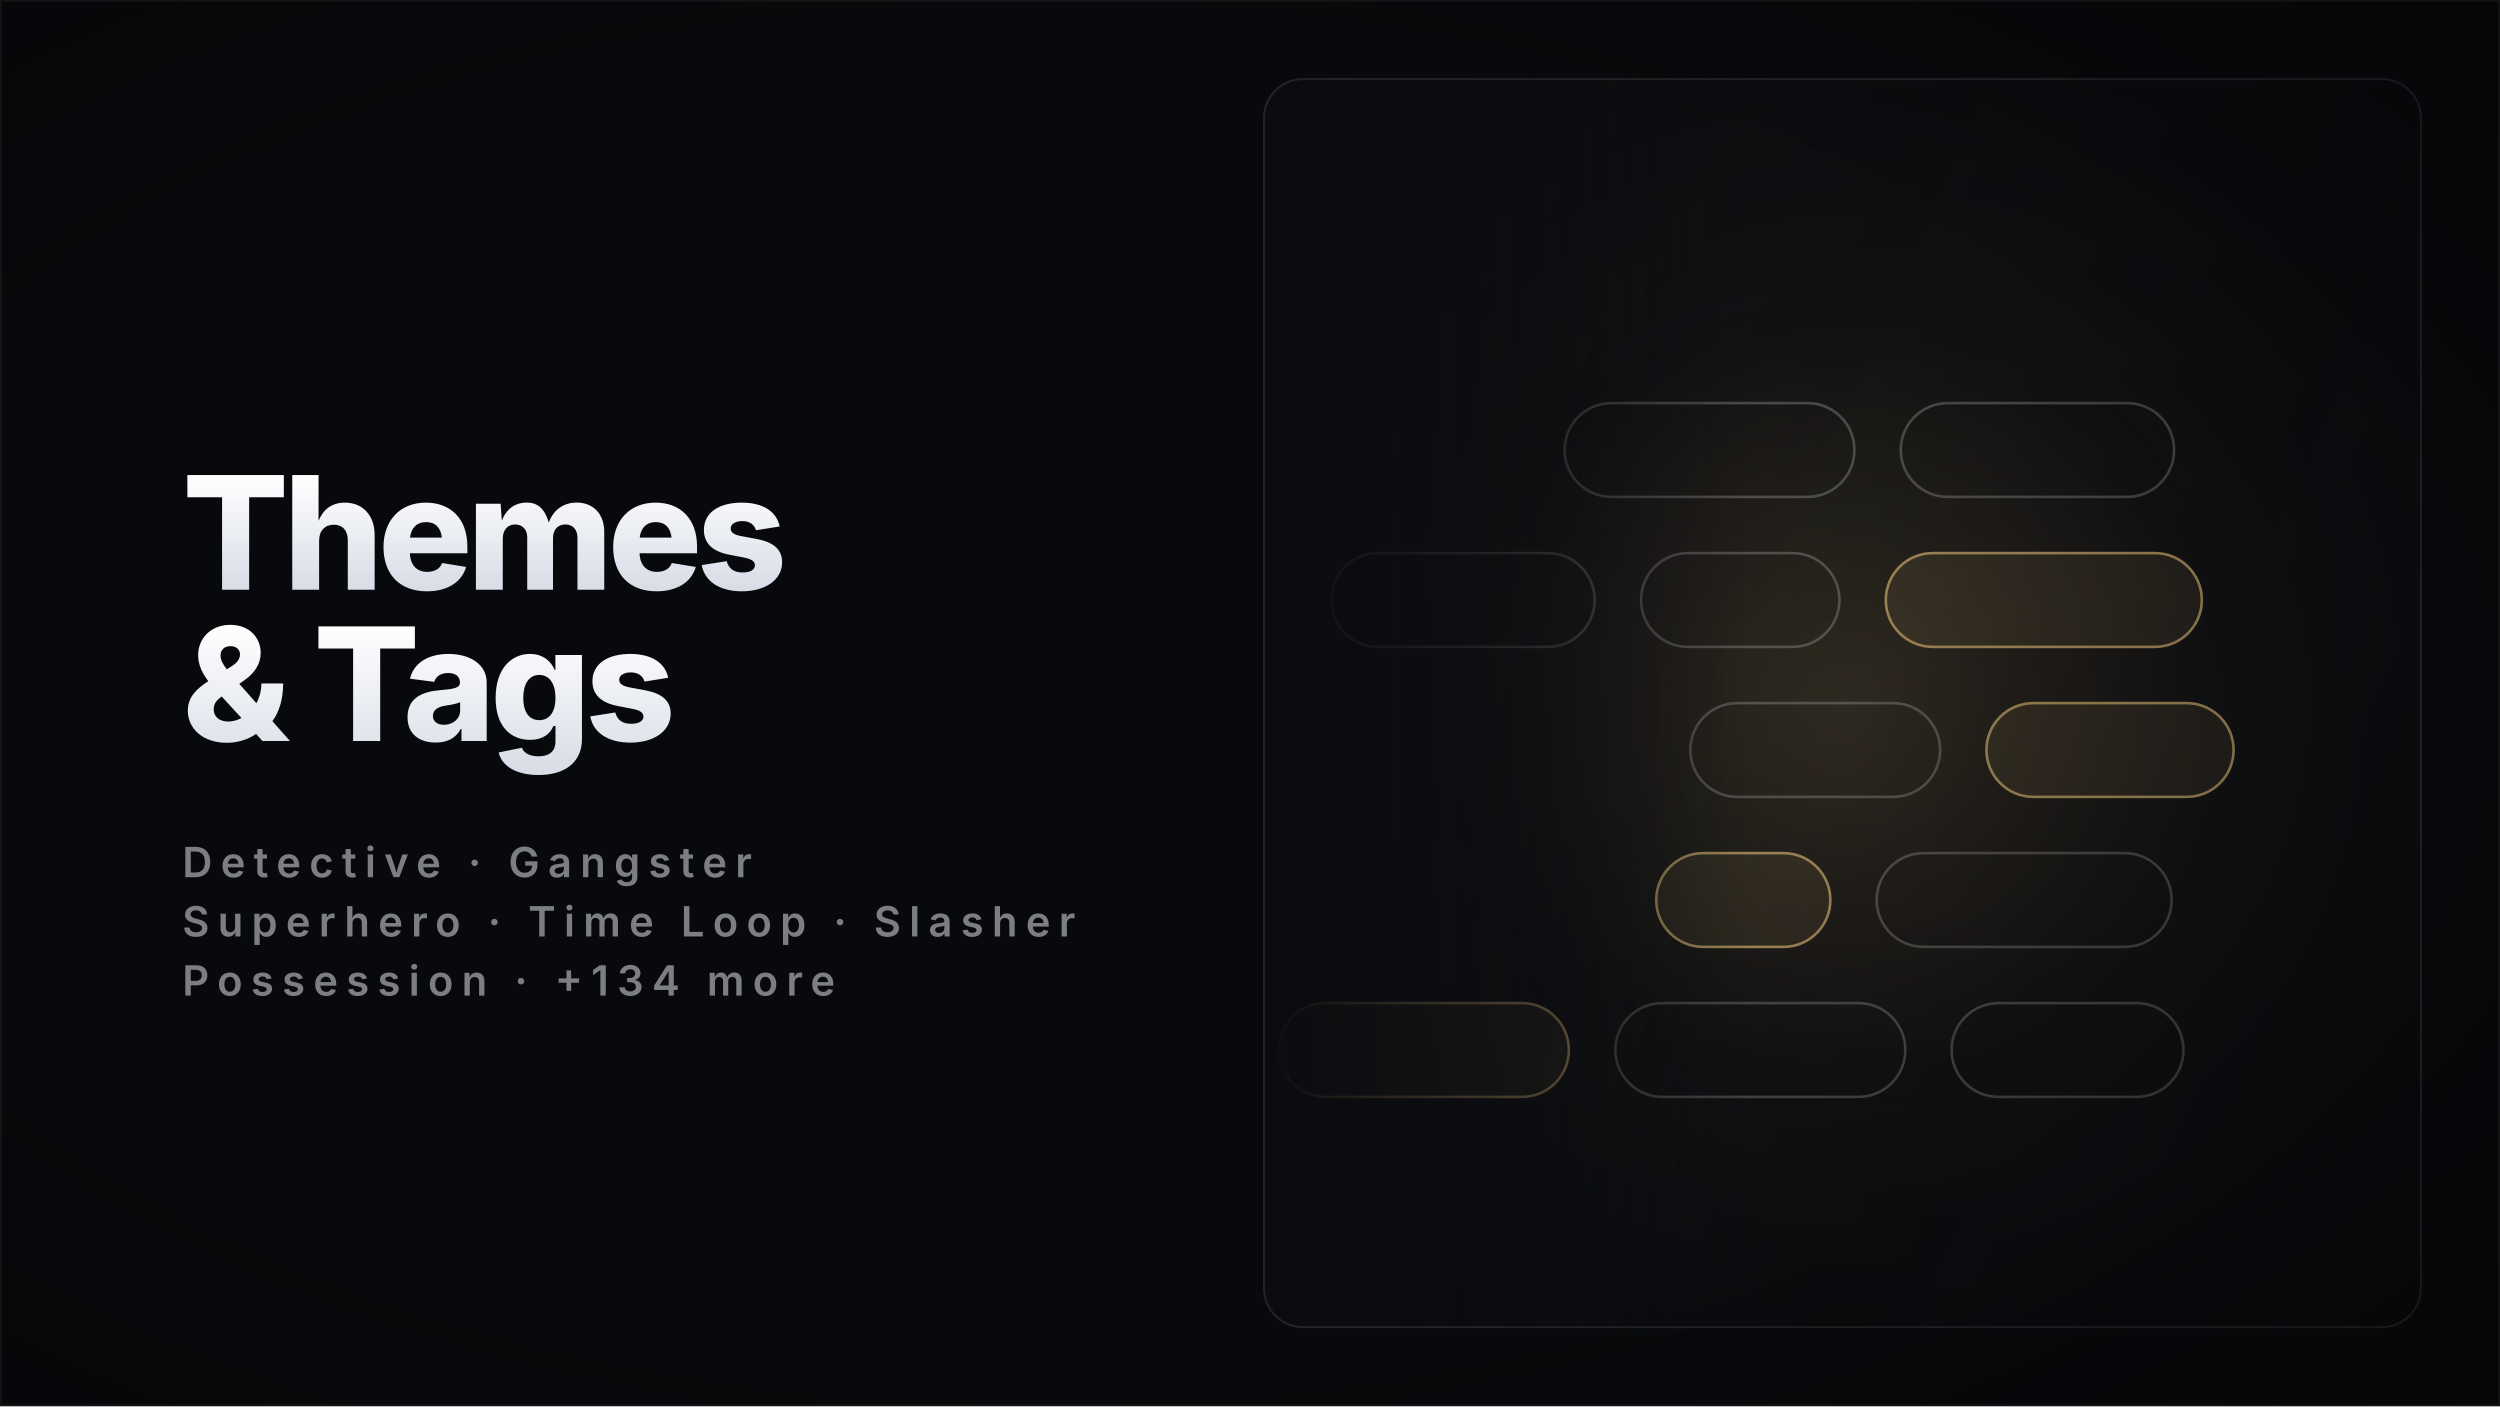
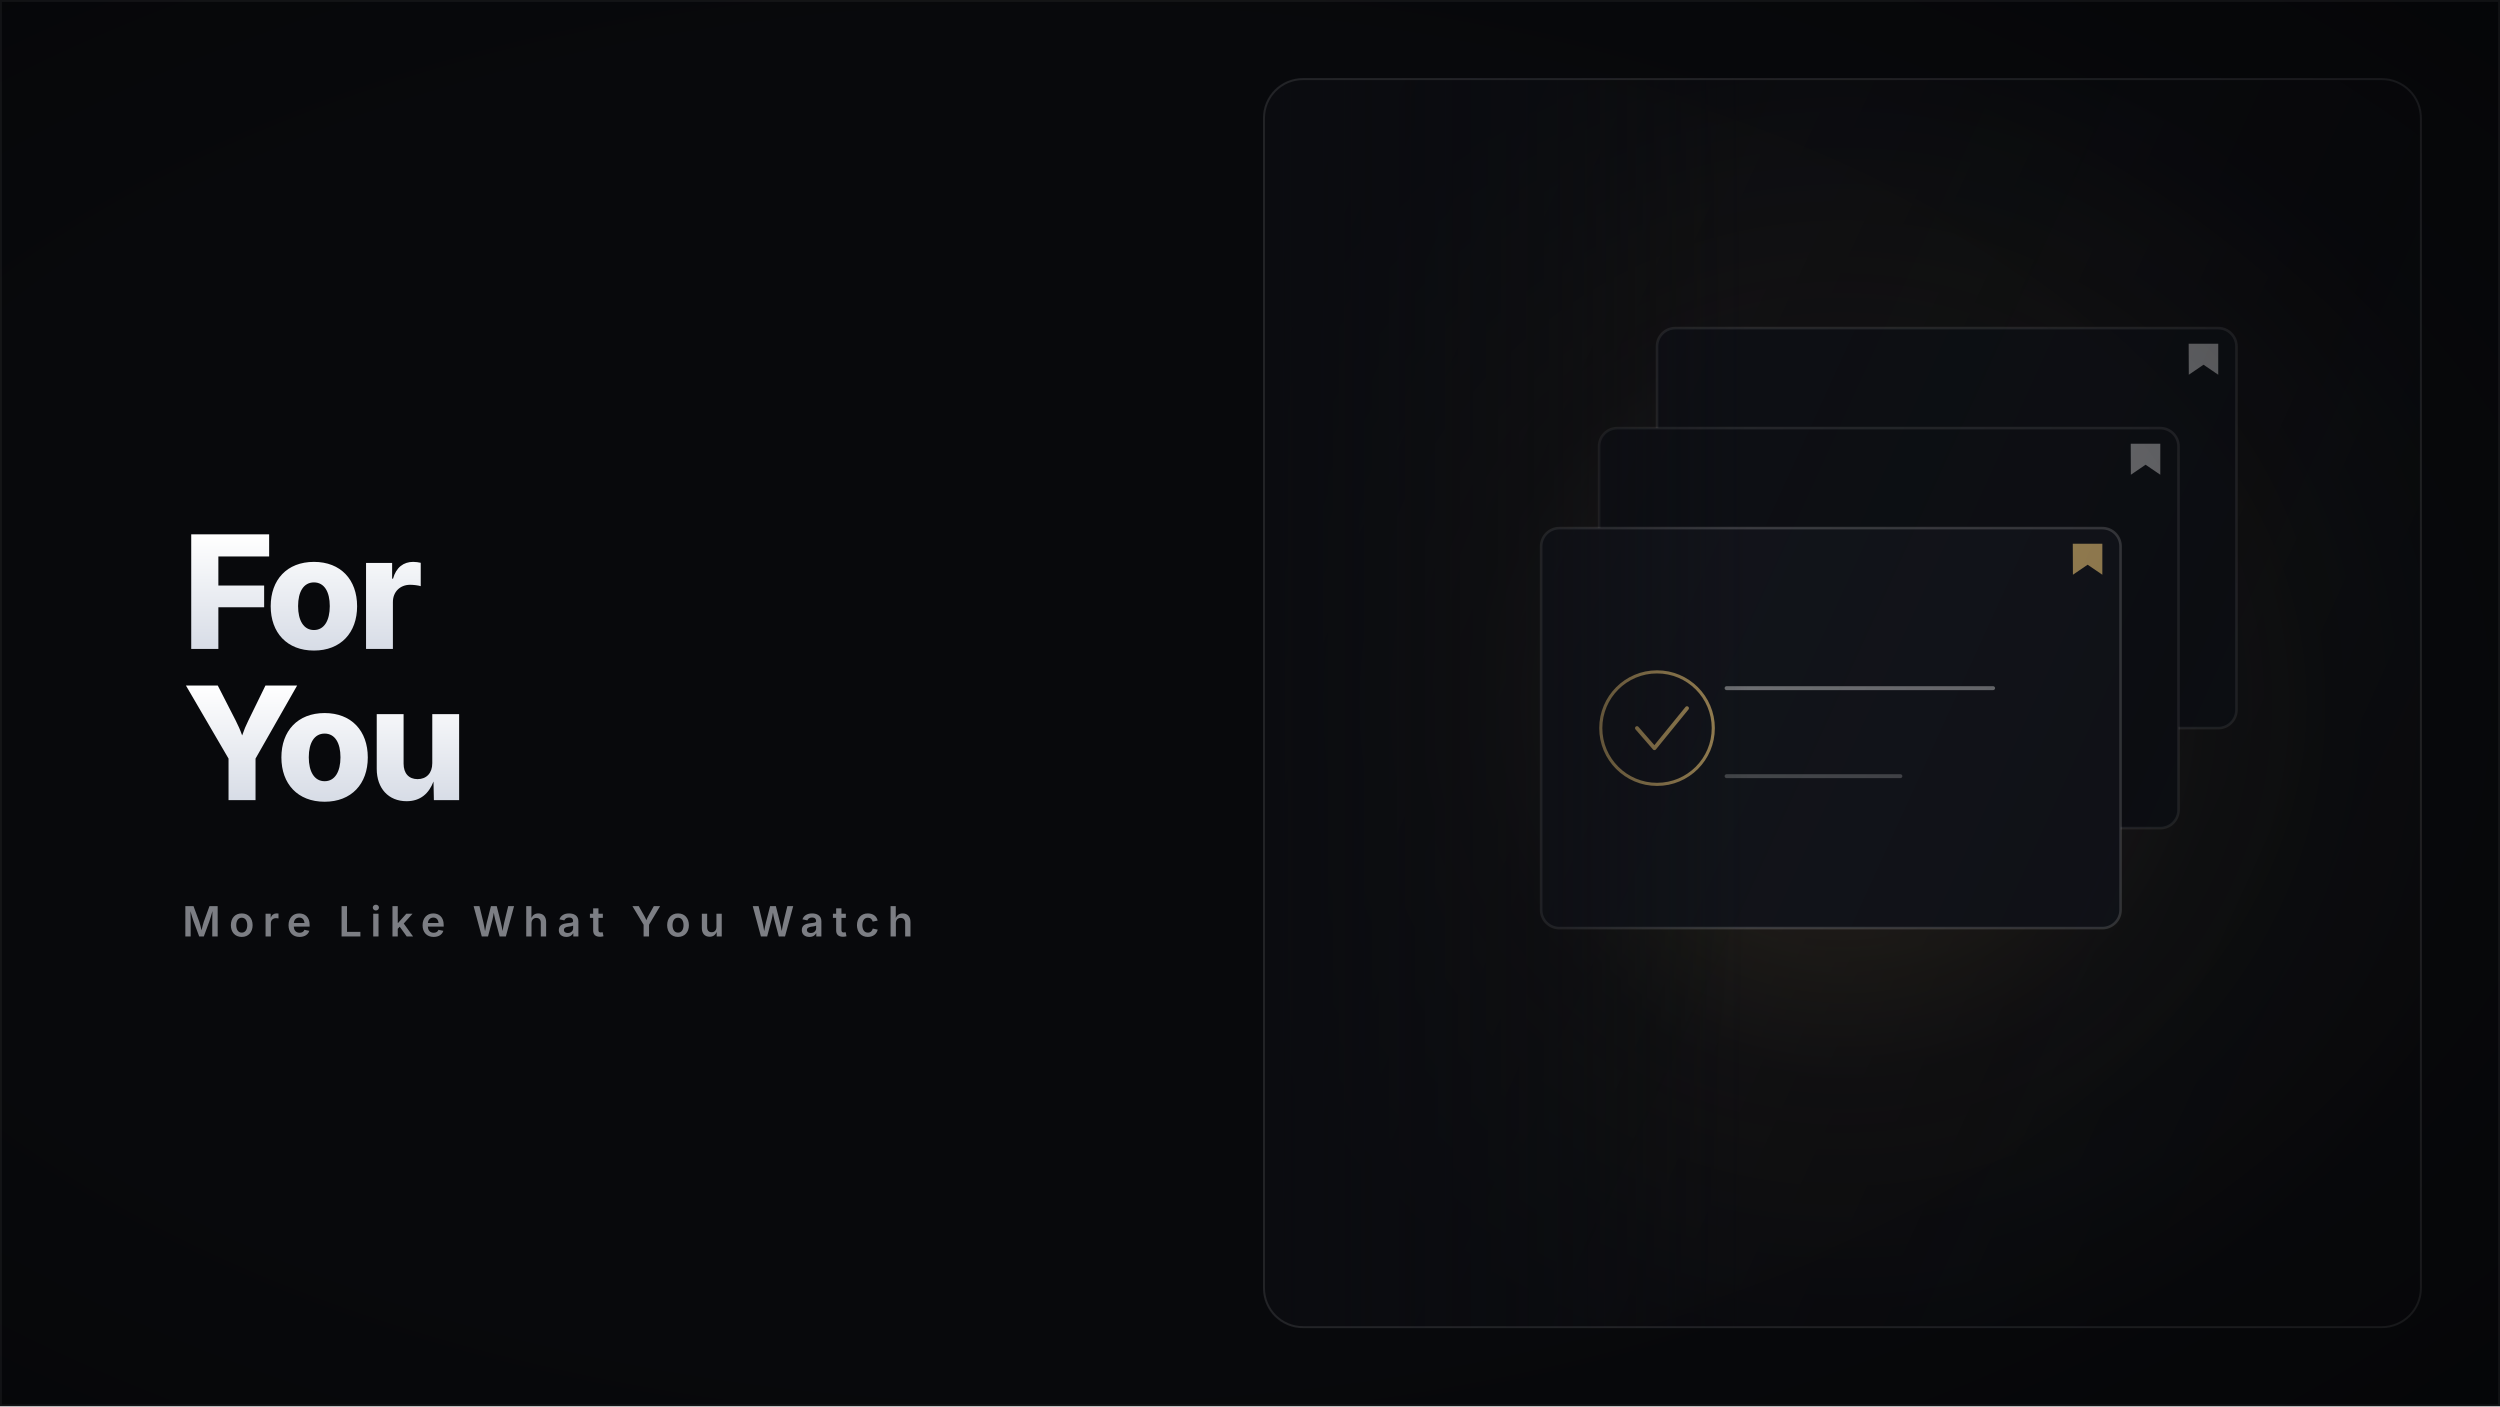
- <svg xmlns="http://www.w3.org/2000/svg" width="1920" height="1080" viewBox="0 0 1920 1080" role="img" aria-label="Themes &amp; Tags — shows collection cover" shape-rendering="geometricPrecision" text-rendering="geometricPrecision">
+ <svg xmlns="http://www.w3.org/2000/svg" width="1920" height="1080" viewBox="0 0 1920 1080" role="img" aria-label="For You — movies collection cover" shape-rendering="geometricPrecision" text-rendering="geometricPrecision">
  <defs>
    <linearGradient id="titleFill" x1="0" y1="0" x2="0" y2="1">
      <stop offset="0" stop-color="#FFFFFF" />
      <stop offset="1" stop-color="#D7DCE6" />
    </linearGradient>
    <linearGradient id="feather" x1="0" y1="0" x2="1" y2="0">
      <stop offset="0" stop-color="#0B0C10" stop-opacity="1" />
      <stop offset="0.6" stop-color="#0B0C10" stop-opacity="0.55" />
      <stop offset="1" stop-color="#0B0C10" stop-opacity="0" />
    </linearGradient>
    <linearGradient id="panelShade" x1="0" y1="0" x2="1" y2="0.5">
      <stop offset="0" stop-color="rgba(6,7,10,0)" />
      <stop offset="1" stop-color="rgba(6,7,10,0.42)" />
    </linearGradient>
    <radialGradient id="vignette" cx="0.42" cy="0.5" r="0.85">
      <stop offset="0.55" stop-color="rgba(0,0,0,0)" />
      <stop offset="1" stop-color="rgba(0,0,0,0.45)" />
    </radialGradient>
    <clipPath id="cardClip">
      <rect x="970" y="60" width="890" height="960" rx="30" />
    </clipPath>
    <linearGradient id="ivoryS" x1="0" y1="0" x2="1" y2="1">
      <stop offset="0" stop-color="#FFFFFF" />
      <stop offset="1" stop-color="#9AA2B4" />
    </linearGradient>
    <radialGradient id="glow" cx="0.5" cy="0.5" r="0.5">
      <stop offset="0" stop-color="#C8A96A" stop-opacity="0.26" />
      <stop offset="0.55" stop-color="#C8A96A" stop-opacity="0.05" />
      <stop offset="1" stop-color="#C8A96A" stop-opacity="0" />
    </radialGradient>
    <linearGradient id="beamG" x1="0" y1="0" x2="0" y2="1">
      <stop offset="0" stop-color="#FFFFFF" stop-opacity="0.34" />
      <stop offset="1" stop-color="#FFFFFF" stop-opacity="0" />
    </linearGradient>
    <linearGradient id="barG" x1="0" y1="1" x2="0" y2="0">
      <stop offset="0" stop-color="#3A3F4D" />
      <stop offset="0.6" stop-color="#C9CEDB" />
      <stop offset="1" stop-color="#FFFFFF" />
    </linearGradient>
    <linearGradient id="colG" x1="0" y1="1" x2="0" y2="0">
      <stop offset="0" stop-color="#4A5060" stop-opacity="0.85" />
      <stop offset="1" stop-color="#E8ECF4" />
    </linearGradient>
    <radialGradient id="disc" cx="0.38" cy="0.34" r="0.75">
      <stop offset="0" stop-color="#FFFFFF" stop-opacity="0.9" />
      <stop offset="1" stop-color="#C8A96A" stop-opacity="0.12" />
    </radialGradient>
    <style>
      .glow { animation: glowPulse 11s ease-in-out infinite; }
      @keyframes glowPulse { 0%,100% { opacity: 0.68; } 50% { opacity: 1; } }
      @media (prefers-reduced-motion: reduce) { .glow { animation: none; } }
    </style>
  </defs>
  <rect x="0" y="0" width="1920" height="1080" fill="#08090C" />
  <rect x="970" y="60" width="890" height="960" rx="30" fill="#0B0C10" />
  <g clip-path="url(#cardClip)">
-     <g transform="translate(2830 0) scale(-1 1)">
+     <g>
      <circle cx="1415" cy="540" r="528" fill="url(#glow)" class="glow" />
-       <rect x="1160.3" y="309.6" width="209.9" height="72" rx="36" fill="none" stroke="rgba(255,255,255,0.28)" stroke-width="2" />
-       <rect x="1405.8" y="309.6" width="222.6" height="72" rx="36" fill="none" stroke="rgba(255,255,255,0.28)" stroke-width="2" />
-       <rect x="1139" y="424.8" width="242.7" height="72" rx="36" fill="rgba(200,169,106,0.14)" stroke="#C8A96A" stroke-width="2" />
-       <rect x="1417.3" y="424.8" width="152.4" height="72" rx="36" fill="none" stroke="rgba(255,255,255,0.28)" stroke-width="2" />
-       <rect x="1605.3" y="424.8" width="202.3" height="72" rx="36" fill="none" stroke="rgba(255,255,255,0.28)" stroke-width="2" />
-       <rect x="1114.6" y="540" width="189.8" height="72" rx="36" fill="rgba(200,169,106,0.14)" stroke="#C8A96A" stroke-width="2" />
-       <rect x="1340" y="540" width="191.8" height="72" rx="36" fill="none" stroke="rgba(255,255,255,0.28)" stroke-width="2" />
-       <rect x="1162.2" y="655.2" width="226.5" height="72" rx="36" fill="none" stroke="rgba(255,255,255,0.28)" stroke-width="2" />
-       <rect x="1424.3" y="655.2" width="133.7" height="72" rx="36" fill="rgba(200,169,106,0.14)" stroke="#C8A96A" stroke-width="2" />
-       <rect x="1153.1" y="770.4" width="178.1" height="72" rx="36" fill="none" stroke="rgba(255,255,255,0.28)" stroke-width="2" />
-       <rect x="1366.7" y="770.4" width="222.7" height="72" rx="36" fill="none" stroke="rgba(255,255,255,0.28)" stroke-width="2" />
-       <rect x="1625.1" y="770.4" width="222.8" height="72" rx="36" fill="rgba(200,169,106,0.14)" stroke="#C8A96A" stroke-width="2" />
+       <rect x="1272.6" y="252" width="445" height="307.2" rx="14" fill="#0F1116" stroke="rgba(255,255,255,0.12)" stroke-width="2" />
+       <path d="M 1680.9 264 h 22.7 v 23.8 l -11.3 -7.7 l -11.3 7.7 Z" fill="rgba(255,255,255,0.5)" />
+       <rect x="1228.1" y="328.8" width="445" height="307.2" rx="14" fill="#0F1116" stroke="rgba(255,255,255,0.12)" stroke-width="2" />
+       <path d="M 1636.4 340.8 h 22.7 v 23.8 l -11.3 -7.7 l -11.3 7.7 Z" fill="rgba(255,255,255,0.5)" />
+       <rect x="1183.6" y="405.6" width="445" height="307.2" rx="14" fill="#15171E" stroke="rgba(255,255,255,0.22)" stroke-width="2" />
+       <circle cx="1272.6" cy="559.2" r="43.2" fill="none" stroke="#C8A96A" stroke-width="2.4" />
+       <path d="M 1257.2 559.2 l 13.4 15.4 l 25 -30.7" fill="none" stroke="#C8A96A" stroke-width="3" stroke-linecap="round" stroke-linejoin="round" />
+       <line x1="1326" y1="528.5" x2="1530.7" y2="528.5" stroke="rgba(255,255,255,0.5)" stroke-width="3" stroke-linecap="round" />
+       <line x1="1326" y1="596.1" x2="1459.5" y2="596.1" stroke="rgba(255,255,255,0.28)" stroke-width="3" stroke-linecap="round" />
+       <path d="M 1591.9 417.6 h 22.7 v 23.8 l -11.3 -7.7 l -11.3 7.7 Z" fill="#C8A96A" />
    </g>
    <rect x="970" y="60" width="890" height="960" fill="url(#panelShade)" />
    <rect x="970" y="60" width="373.8" height="960" fill="url(#feather)" />
  </g>
  <rect x="970.75" y="60.75" width="888.5" height="958.5" rx="30" fill="none" stroke="rgba(255,255,255,0.10)" stroke-width="1.5" />
  <rect x="0" y="0" width="1920" height="1080" fill="url(#vignette)" />
  <g>
-     <text x="140" y="452.9" font-family="Inter" font-size="121" font-weight="800" letter-spacing="-4.24" fill="url(#titleFill)">Themes</text>
-     <text x="140" y="569.1" font-family="Inter" font-size="121" font-weight="800" letter-spacing="-4.24" fill="url(#titleFill)">&amp; Tags</text>
-     <text x="140" y="673.7" font-family="Inter" font-size="32" font-weight="600" letter-spacing="6.40" fill="rgba(231,235,243,0.52)">Detective  ·  Gangster</text>
-     <text x="140" y="719.2" font-family="Inter" font-size="32" font-weight="600" letter-spacing="6.40" fill="rgba(231,235,243,0.52)">Superhero  ·  Time Loop  ·  Slasher</text>
-     <text x="140" y="764.6" font-family="Inter" font-size="32" font-weight="600" letter-spacing="6.40" fill="rgba(231,235,243,0.52)">Possession  ·  +134 more</text>
+     <text x="140" y="498.4" font-family="Inter" font-size="121" font-weight="800" letter-spacing="-4.24" fill="url(#titleFill)">For</text>
+     <text x="140" y="614.5" font-family="Inter" font-size="121" font-weight="800" letter-spacing="-4.24" fill="url(#titleFill)">You</text>
+     <text x="140" y="719.2" font-family="Inter" font-size="32" font-weight="600" letter-spacing="6.40" fill="rgba(231,235,243,0.52)">More Like What You Watch</text>
  </g>
  <rect x="0.75" y="0.75" width="1918.5" height="1078.5" fill="none" stroke="rgba(255,255,255,0.05)" stroke-width="1.5" />
</svg>
